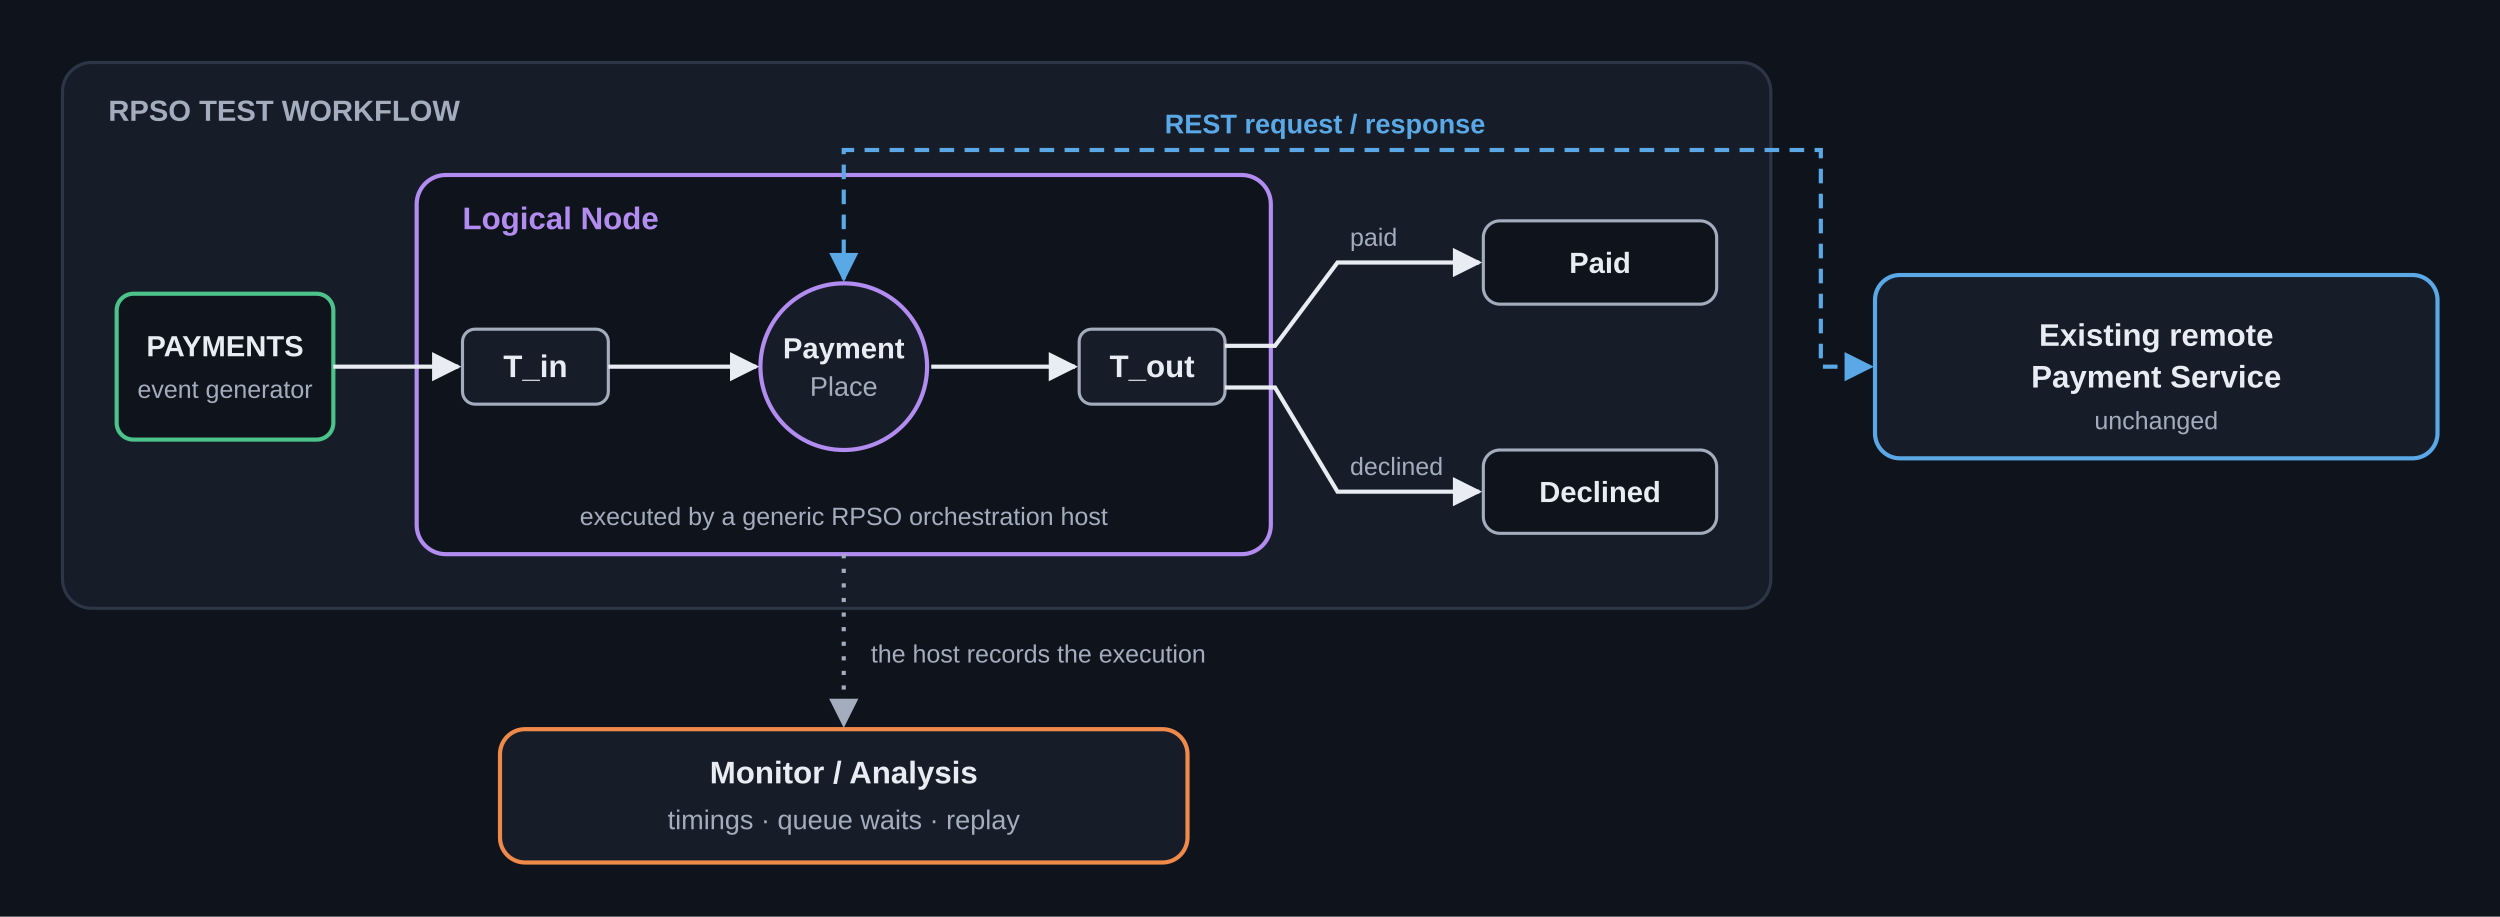
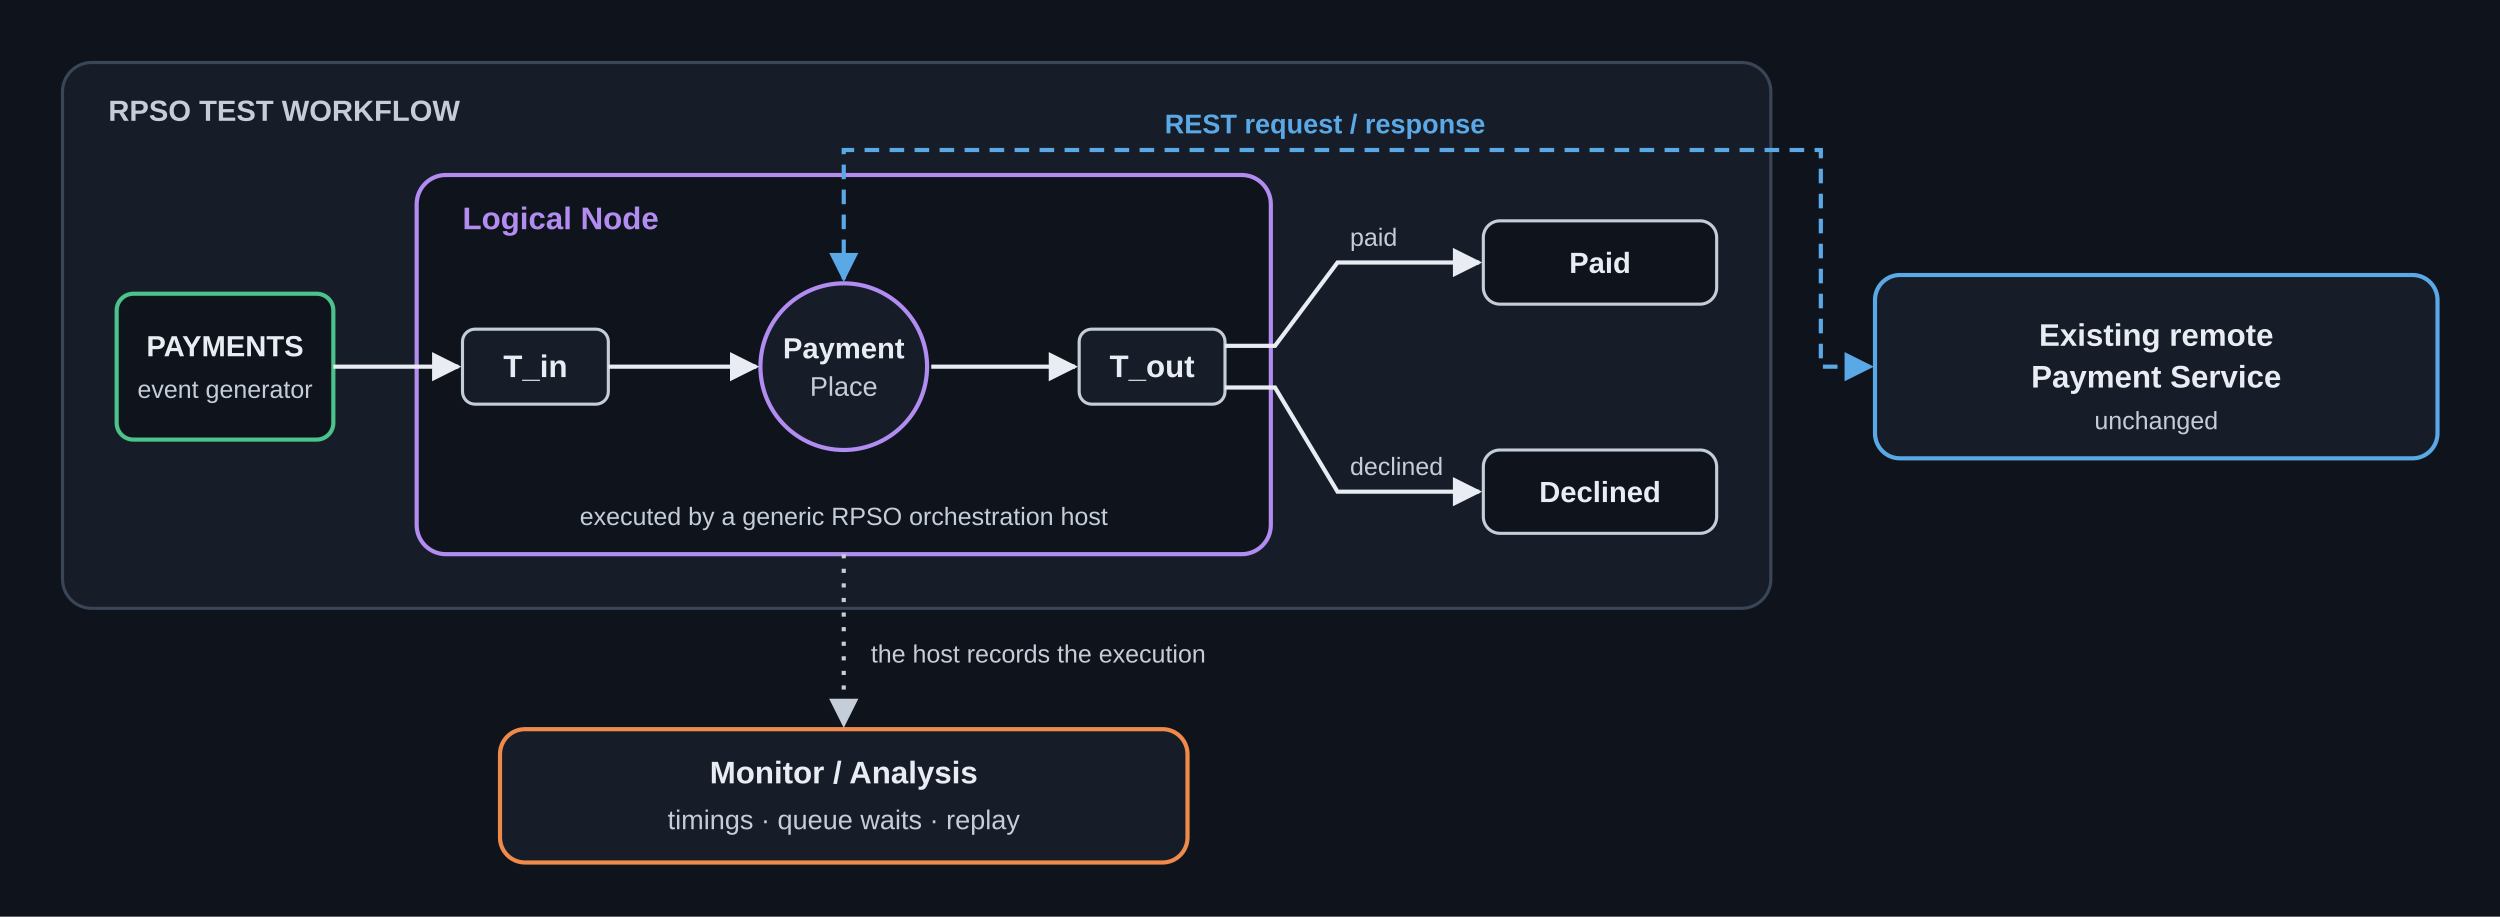
<svg xmlns="http://www.w3.org/2000/svg" width="1200" height="440" viewBox="0 0 1200 440" role="img" aria-labelledby="title desc">
  <defs>
    <marker id="f-ink" viewBox="0 0 10 10" refX="9" refY="5" markerWidth="7" markerHeight="7" orient="auto-start-reverse">
      <path d="M 0 0 L 10 5 L 0 10 z" fill="#e9edf3" />
    </marker>
    <marker id="f-services" viewBox="0 0 10 10" refX="9" refY="5" markerWidth="7" markerHeight="7" orient="auto-start-reverse">
      <path d="M 0 0 L 10 5 L 0 10 z" fill="#5aa9e6" />
    </marker>
    <marker id="f-muted" viewBox="0 0 10 10" refX="9" refY="5" markerWidth="7" markerHeight="7" orient="auto-start-reverse">
-       <path d="M 0 0 L 10 5 L 0 10 z" fill="#a3adbd" />
+       <path d="M 0 0 L 10 5 L 0 10 z" fill="#c5cdd9" />
    </marker>
  </defs>
  <rect width="100%" height="100%" fill="#0f141c" />
-   <rect x="30" y="30" width="820" height="262" rx="14" fill="#161d28" stroke="#2c3646" stroke-width="1.5" />
-   <text x="52" y="58" font-family="Arial, Helvetica, sans-serif" font-size="14" font-weight="600" text-anchor="start" fill="#a3adbd">RPSO TEST WORKFLOW</text>
+   <rect x="30" y="30" width="820" height="262" rx="14" fill="#161d28" stroke="#3a4558" stroke-width="1.5" />
+   <text x="52" y="58" font-family="Arial, Helvetica, sans-serif" font-size="14" font-weight="600" text-anchor="start" fill="#c5cdd9">RPSO TEST WORKFLOW</text>
  <rect x="56" y="141" width="104" height="70" rx="8" fill="#0f141c" stroke="#4cc38a" stroke-width="2" />
  <text x="108" y="171" font-family="Arial, Helvetica, sans-serif" font-size="14" font-weight="600" text-anchor="middle" fill="#e9edf3">PAYMENTS</text>
-   <text x="108" y="191" font-family="Arial, Helvetica, sans-serif" font-size="12" font-weight="400" text-anchor="middle" fill="#a3adbd">event generator</text>
+   <text x="108" y="191" font-family="Arial, Helvetica, sans-serif" font-size="12" font-weight="400" text-anchor="middle" fill="#c5cdd9">event generator</text>
  <rect x="200" y="84" width="410" height="182" rx="14" fill="#0f141c" stroke="#b28cf0" stroke-width="2" />
  <text x="222" y="110" font-family="Arial, Helvetica, sans-serif" font-size="15" font-weight="600" text-anchor="start" fill="#b28cf0">Logical Node</text>
-   <text x="405" y="252" font-family="Arial, Helvetica, sans-serif" font-size="12" font-weight="400" text-anchor="middle" fill="#a3adbd">executed by a generic RPSO orchestration host</text>
-   <rect x="222" y="158" width="70" height="36" rx="6" fill="#161d28" stroke="#a3adbd" stroke-width="1.5" />
+   <text x="405" y="252" font-family="Arial, Helvetica, sans-serif" font-size="12" font-weight="400" text-anchor="middle" fill="#c5cdd9">executed by a generic RPSO orchestration host</text>
+   <rect x="222" y="158" width="70" height="36" rx="6" fill="#161d28" stroke="#c5cdd9" stroke-width="1.5" />
  <text x="257" y="181" font-family="Arial, Helvetica, sans-serif" font-size="15" font-weight="600" text-anchor="middle" fill="#e9edf3">T_in</text>
-   <rect x="518" y="158" width="70" height="36" rx="6" fill="#161d28" stroke="#a3adbd" stroke-width="1.5" />
+   <rect x="518" y="158" width="70" height="36" rx="6" fill="#161d28" stroke="#c5cdd9" stroke-width="1.5" />
  <text x="553" y="181" font-family="Arial, Helvetica, sans-serif" font-size="15" font-weight="600" text-anchor="middle" fill="#e9edf3">T_out</text>
  <circle cx="405" cy="176" r="40" fill="#161d28" stroke="#b28cf0" stroke-width="2" />
  <text x="405" y="172" font-family="Arial, Helvetica, sans-serif" font-size="14" font-weight="600" text-anchor="middle" fill="#e9edf3">Payment</text>
-   <text x="405" y="190" font-family="Arial, Helvetica, sans-serif" font-size="13" font-weight="400" text-anchor="middle" fill="#a3adbd">Place</text>
+   <text x="405" y="190" font-family="Arial, Helvetica, sans-serif" font-size="13" font-weight="400" text-anchor="middle" fill="#c5cdd9">Place</text>
  <path d="M 160 176 L 220 176" fill="none" stroke="#e9edf3" stroke-width="2" marker-end="url(#f-ink)" />
  <path d="M 292 176 L 363 176" fill="none" stroke="#e9edf3" stroke-width="2" marker-end="url(#f-ink)" />
  <path d="M 447 176 L 516 176" fill="none" stroke="#e9edf3" stroke-width="2" marker-end="url(#f-ink)" />
-   <rect x="712" y="106" width="112" height="40" rx="8" fill="#0f141c" stroke="#a3adbd" stroke-width="1.5" />
+   <rect x="712" y="106" width="112" height="40" rx="8" fill="#0f141c" stroke="#c5cdd9" stroke-width="1.5" />
  <text x="768" y="131" font-family="Arial, Helvetica, sans-serif" font-size="14" font-weight="600" text-anchor="middle" fill="#e9edf3">Paid</text>
-   <rect x="712" y="216" width="112" height="40" rx="8" fill="#0f141c" stroke="#a3adbd" stroke-width="1.5" />
+   <rect x="712" y="216" width="112" height="40" rx="8" fill="#0f141c" stroke="#c5cdd9" stroke-width="1.5" />
  <text x="768" y="241" font-family="Arial, Helvetica, sans-serif" font-size="14" font-weight="600" text-anchor="middle" fill="#e9edf3">Declined</text>
  <path d="M 588 166 L 612 166 L 642 126 L 710 126" fill="none" stroke="#e9edf3" stroke-width="2" marker-end="url(#f-ink)" />
  <path d="M 588 186 L 612 186 L 642 236 L 710 236" fill="none" stroke="#e9edf3" stroke-width="2" marker-end="url(#f-ink)" />
-   <text x="648" y="118" font-family="Arial, Helvetica, sans-serif" font-size="12" font-weight="400" text-anchor="start" fill="#a3adbd">paid</text>
-   <text x="648" y="228" font-family="Arial, Helvetica, sans-serif" font-size="12" font-weight="400" text-anchor="start" fill="#a3adbd">declined</text>
+   <text x="648" y="118" font-family="Arial, Helvetica, sans-serif" font-size="12" font-weight="400" text-anchor="start" fill="#c5cdd9">paid</text>
+   <text x="648" y="228" font-family="Arial, Helvetica, sans-serif" font-size="12" font-weight="400" text-anchor="start" fill="#c5cdd9">declined</text>
  <rect x="900" y="132" width="270" height="88" rx="12" fill="#161d28" stroke="#5aa9e6" stroke-width="2" />
  <text x="1035" y="166" font-family="Arial, Helvetica, sans-serif" font-size="15" font-weight="600" text-anchor="middle" fill="#e9edf3">Existing remote</text>
  <text x="1035" y="186" font-family="Arial, Helvetica, sans-serif" font-size="15" font-weight="600" text-anchor="middle" fill="#e9edf3">Payment Service</text>
-   <text x="1035" y="206" font-family="Arial, Helvetica, sans-serif" font-size="12" font-weight="400" text-anchor="middle" fill="#a3adbd">unchanged</text>
+   <text x="1035" y="206" font-family="Arial, Helvetica, sans-serif" font-size="12" font-weight="400" text-anchor="middle" fill="#c5cdd9">unchanged</text>
  <path d="M 405 134 L 405 72 L 874 72 L 874 176 L 898 176" fill="none" stroke="#5aa9e6" stroke-width="2" stroke-dasharray="7 5" marker-start="url(#f-services)" marker-end="url(#f-services)" />
  <text x="636" y="64" font-family="Arial, Helvetica, sans-serif" font-size="13" font-weight="600" text-anchor="middle" fill="#5aa9e6">REST request / response</text>
  <rect x="240" y="350" width="330" height="64" rx="12" fill="#161d28" stroke="#f08a4b" stroke-width="2" />
  <text x="405" y="376" font-family="Arial, Helvetica, sans-serif" font-size="15" font-weight="600" text-anchor="middle" fill="#e9edf3">Monitor / Analysis</text>
-   <text x="405" y="398" font-family="Arial, Helvetica, sans-serif" font-size="13" font-weight="400" text-anchor="middle" fill="#a3adbd">timings · queue waits · replay</text>
-   <path d="M 405 266 L 405 348" fill="none" stroke="#a3adbd" stroke-width="2" stroke-dasharray="2 5" marker-end="url(#f-muted)" />
-   <text x="418" y="318" font-family="Arial, Helvetica, sans-serif" font-size="12" font-weight="400" text-anchor="start" fill="#a3adbd">the host records the execution</text>
+   <text x="405" y="398" font-family="Arial, Helvetica, sans-serif" font-size="13" font-weight="400" text-anchor="middle" fill="#c5cdd9">timings · queue waits · replay</text>
+   <path d="M 405 266 L 405 348" fill="none" stroke="#c5cdd9" stroke-width="2" stroke-dasharray="2 5" marker-end="url(#f-muted)" />
+   <text x="418" y="318" font-family="Arial, Helvetica, sans-serif" font-size="12" font-weight="400" text-anchor="start" fill="#c5cdd9">the host records the execution</text>
</svg>
